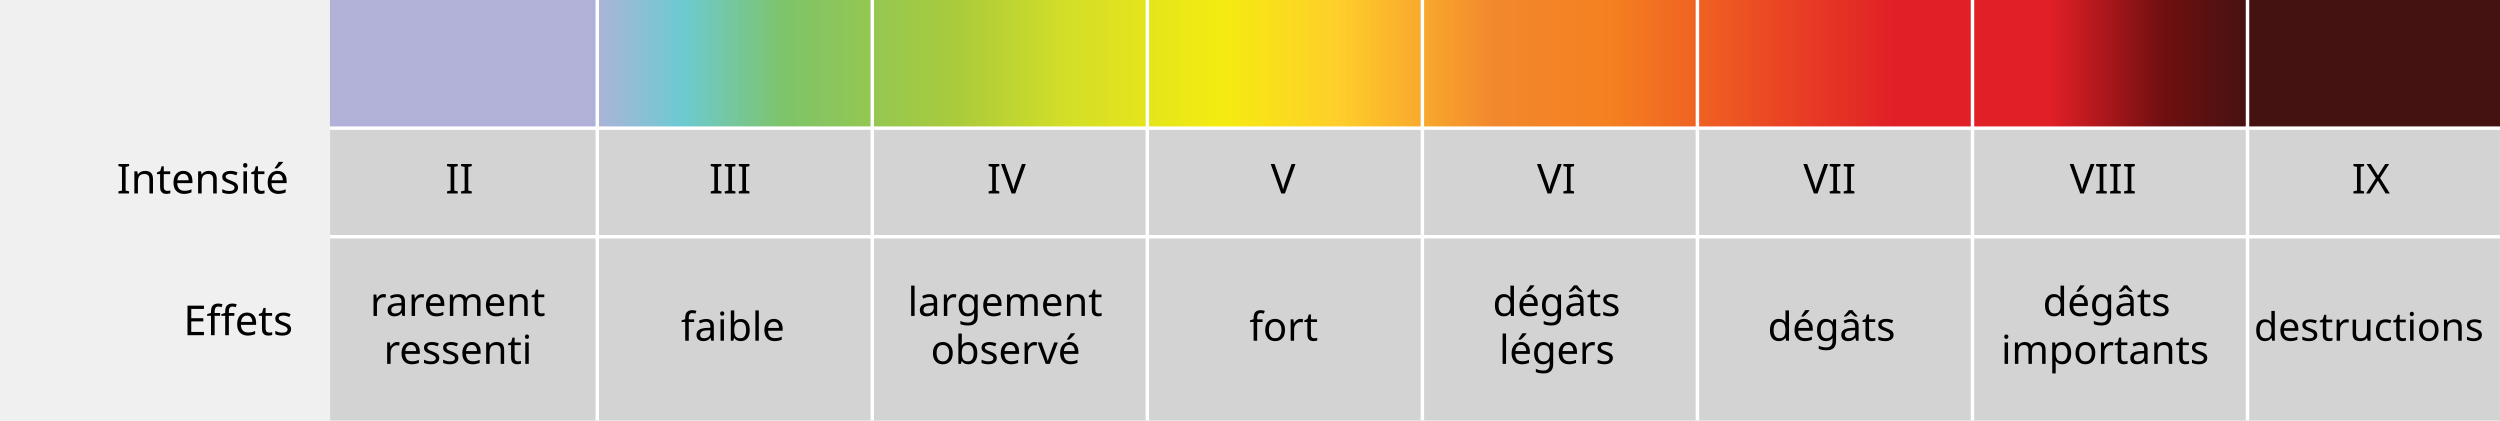
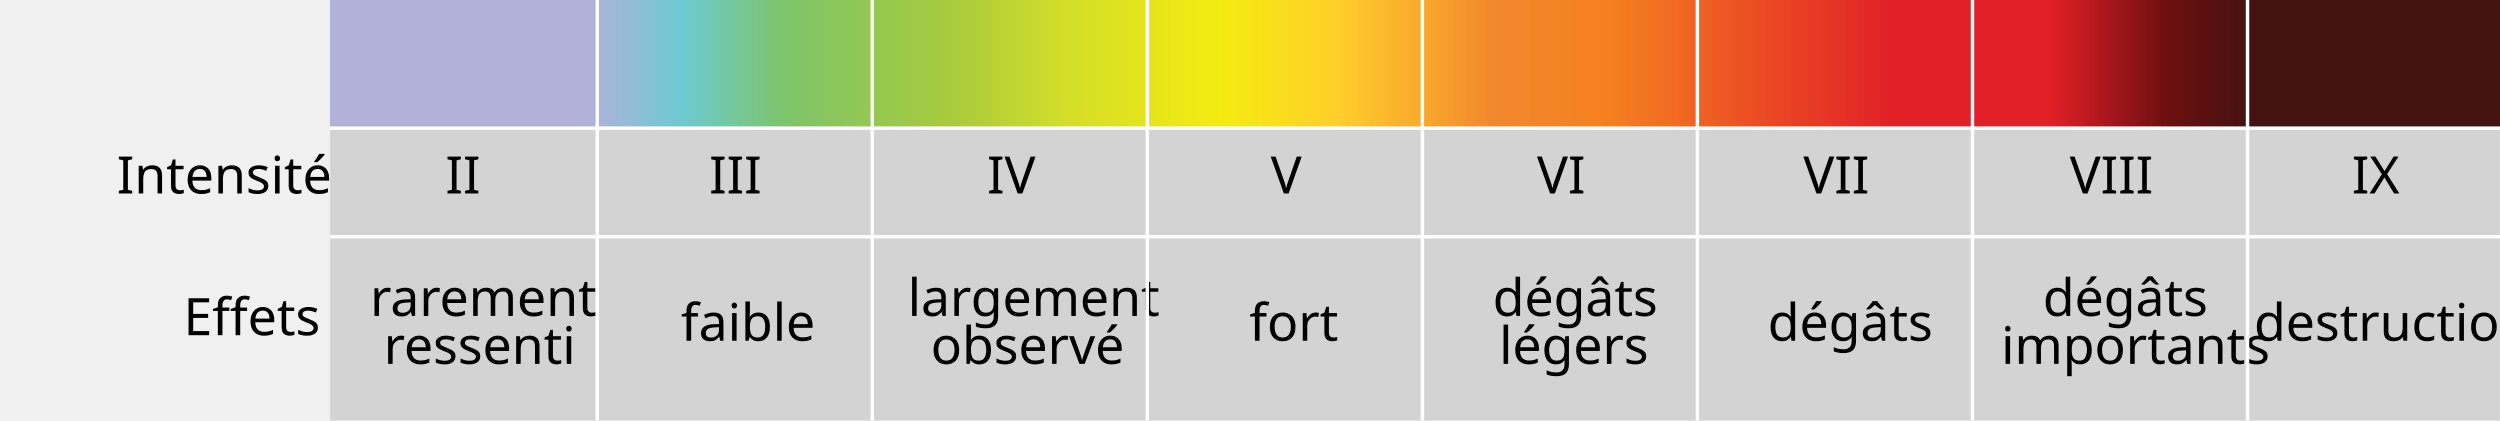
<svg xmlns="http://www.w3.org/2000/svg" xmlns:xlink="http://www.w3.org/1999/xlink" version="1.1" x="0px" y="0px" viewBox="0 0 363.07 61.06" style="enable-background:new 0 0 363.07 61.06;" xml:space="preserve">
  <style type="text/css">
- 	
- 		.st0{clip-path:url(#SVGID_00000092439320788454773950000005173471677982591129_);fill:url(#SVGID_00000034774548774871791350000000425327490538070461_);}
+ 	svg {font-size: 62.5%;}
+ 	.st0{clip-path:url(#SVGID_00000092439320788454773950000005173471677982591129_);fill:url(#SVGID_00000034774548774871791350000000425327490538070461_);}
	.st1{fill:#D3D3D3;}
	.st2{fill:none;stroke:#FFFFFF;stroke-width:0.5;stroke-miterlimit:10;}
	.st3{font-family:'Verdana';}
- 	.st4{font-size:6px;}
+ 	.st4{font-size:0.6rem;}
	
		.st5{clip-path:url(#SVGID_00000143602072885342196730000009845553354646021549_);fill:url(#SVGID_00000010300604853088332850000006546870144910630552_);}
- 	.st6{font-size:5.8px;}
- 	.st7{font-size:5.7px;}
+ 	.st6{font-size:0.58rem;}
+ 	.st7{font-size:0.57rem;}
	
		.st8{clip-path:url(#SVGID_00000015341393552436763150000004002343415457447101_);fill:url(#SVGID_00000047018817558005017460000009143333089746652075_);}
	.st9{display:none;}
	.st10{display:inline;fill:none;stroke:#A7A9AC;stroke-width:0.25;stroke-miterlimit:10;}
	
		.st11{clip-path:url(#SVGID_00000048501806108023674590000010958194581822389433_);fill:url(#SVGID_00000153673851060903206930000018150535142695872400_);}
</style>
  <g id="Hilfslinien">
</g>
  <g id="Italienisch">
</g>
  <g id="Französisch">
    <g>
      <text transform="matrix(1 0 0 1 16.963 28.0987)" class="st3 st4">Intensité</text>
    </g>
    <g>
      <text transform="matrix(1 0 0 1 26.651 48.6757)" class="st3 st4">Effets</text>
    </g>
    <g>
      <defs>
        <rect id="SVGID_00000020393582384619213740000015128361561943883420_" x="47.92" width="315.15" height="18.61" />
      </defs>
      <clipPath id="SVGID_00000075875747191187749150000007591564090365510581_">
        <use xlink:href="#SVGID_00000020393582384619213740000015128361561943883420_" style="overflow:visible;" />
      </clipPath>
      <linearGradient id="SVGID_00000031202877701926936510000005113099691320588181_" gradientUnits="userSpaceOnUse" x1="794.543" y1="531.533" x2="2015.76" y2="531.533" gradientTransform="matrix(0.2581 0 0 1.1175 -157.1173 -584.6828)">
        <stop offset="0" style="stop-color:#B2B1D8" />
        <stop offset="0.119" style="stop-color:#B2B1D8" />
        <stop offset="0.162" style="stop-color:#6DCAD2" />
        <stop offset="0.209" style="stop-color:#7DC46A" />
        <stop offset="0.289" style="stop-color:#AACB3B" />
        <stop offset="0.339" style="stop-color:#D3DE28" />
        <stop offset="0.412" style="stop-color:#F5EB10" />
        <stop offset="0.466" style="stop-color:#FFCD2B" />
        <stop offset="0.536" style="stop-color:#F2882D" />
        <stop offset="0.59" style="stop-color:#F58020" />
        <stop offset="0.666" style="stop-color:#EA4624" />
        <stop offset="0.722" style="stop-color:#E01F26" />
        <stop offset="0.793" style="stop-color:#E01F26" />
        <stop offset="0.845" style="stop-color:#6F0F10" />
        <stop offset="0.886" style="stop-color:#431211" />
      </linearGradient>
      <rect x="47.92" style="clip-path:url(#SVGID_00000075875747191187749150000007591564090365510581_);fill:url(#SVGID_00000031202877701926936510000005113099691320588181_);" width="315.15" height="18.61" />
    </g>
    <rect x="47.95" y="18.61" class="st1" width="315.11" height="15.77" />
    <g>
      <line class="st2" x1="326.4" y1="0" x2="326.4" y2="18.61" />
      <line class="st2" x1="86.74" y1="0" x2="86.74" y2="18.61" />
      <line class="st2" x1="126.68" y1="0" x2="126.68" y2="18.61" />
      <line class="st2" x1="166.63" y1="0" x2="166.63" y2="18.61" />
      <line class="st2" x1="246.51" y1="0" x2="246.51" y2="18.61" />
      <line class="st2" x1="286.46" y1="0" x2="286.46" y2="18.61" />
      <line class="st2" x1="206.57" y1="0" x2="206.57" y2="18.61" />
    </g>
    <rect x="47.95" y="34.38" class="st1" width="315.11" height="26.68" />
    <g>
      <text transform="matrix(1 0 0 1 53.7467 45.8801)">
        <tspan x="0" y="0" class="st3 st6">rarement</tspan>
        <tspan x="1.98" y="6.96" class="st3 st6">ressenti</tspan>
      </text>
    </g>
    <g>
      <text transform="matrix(1 0 0 1 98.8886 49.4806)" class="st3 st6">faible</text>
    </g>
    <g>
      <text transform="matrix(1 0 0 1 131.8237 45.8802)">
        <tspan x="0" y="0" class="st3 st6">largement</tspan>
        <tspan x="3.35" y="6.96" class="st3 st6">observé</tspan>
      </text>
    </g>
    <g>
      <text transform="matrix(1 0 0 1 181.436 49.4807)" class="st3 st6">fort</text>
    </g>
    <g>
      <text transform="matrix(1 0 0 1 216.7903 45.8802)">
        <tspan x="0" y="0" class="st3 st6">dégâts</tspan>
        <tspan x="0.93" y="6.96" class="st3 st6">légers</tspan>
      </text>
    </g>
    <g>
      <text transform="matrix(1 0 0 1 256.7344 49.4803)" class="st3 st6">dégâts</text>
    </g>
    <g>
      <text transform="matrix(1 0 0 1 296.6832 45.8798)">
        <tspan x="0" y="0" class="st3 st6">dégâts</tspan>
        <tspan x="-6.06" y="6.96" class="st3 st6">importants</tspan>
      </text>
    </g>
    <g>
      <text transform="matrix(1 0 0 1 327.3521 49.4803)" class="st3 st7">destructions</text>
    </g>
    <text transform="matrix(1 0 0 1 64.6922 28.0983)" class="st3 st4">II</text>
    <text transform="matrix(1 0 0 1 102.9877 28.0982)" class="st3 st4">III</text>
    <text transform="matrix(1 0 0 1 143.3461 28.0978)" class="st3 st4">IV</text>
    <text transform="matrix(1 0 0 1 184.545 28.0983)" class="st3 st4">V</text>
    <text transform="matrix(1 0 0 1 223.2133 28.0974)" class="st3 st4">VI</text>
    <text transform="matrix(1 0 0 1 261.8945 28.0974)" class="st3 st4">VII</text>
    <text transform="matrix(1 0 0 1 300.5809 28.098)" class="st3 st4">VIII</text>
    <text transform="matrix(1 0 0 1 341.5502 28.0974)" class="st3 st4">IX</text>
    <g>
      <line class="st2" x1="326.4" y1="18.61" x2="326.4" y2="61.06" />
      <line class="st2" x1="86.74" y1="18.61" x2="86.74" y2="61.06" />
      <line class="st2" x1="126.68" y1="18.61" x2="126.68" y2="61.06" />
      <line class="st2" x1="166.62" y1="18.61" x2="166.62" y2="61.06" />
      <line class="st2" x1="246.51" y1="18.61" x2="246.51" y2="61.06" />
      <line class="st2" x1="286.46" y1="18.61" x2="286.46" y2="61.06" />
      <line class="st2" x1="206.57" y1="18.61" x2="206.57" y2="61.06" />
    </g>
    <line class="st2" x1="363.07" y1="18.61" x2="47.92" y2="18.61" />
    <line class="st2" x1="363.07" y1="34.38" x2="47.94" y2="34.38" />
  </g>
  <g id="Englisch">
</g>
  <g id="Deutsch">
</g>
</svg>
